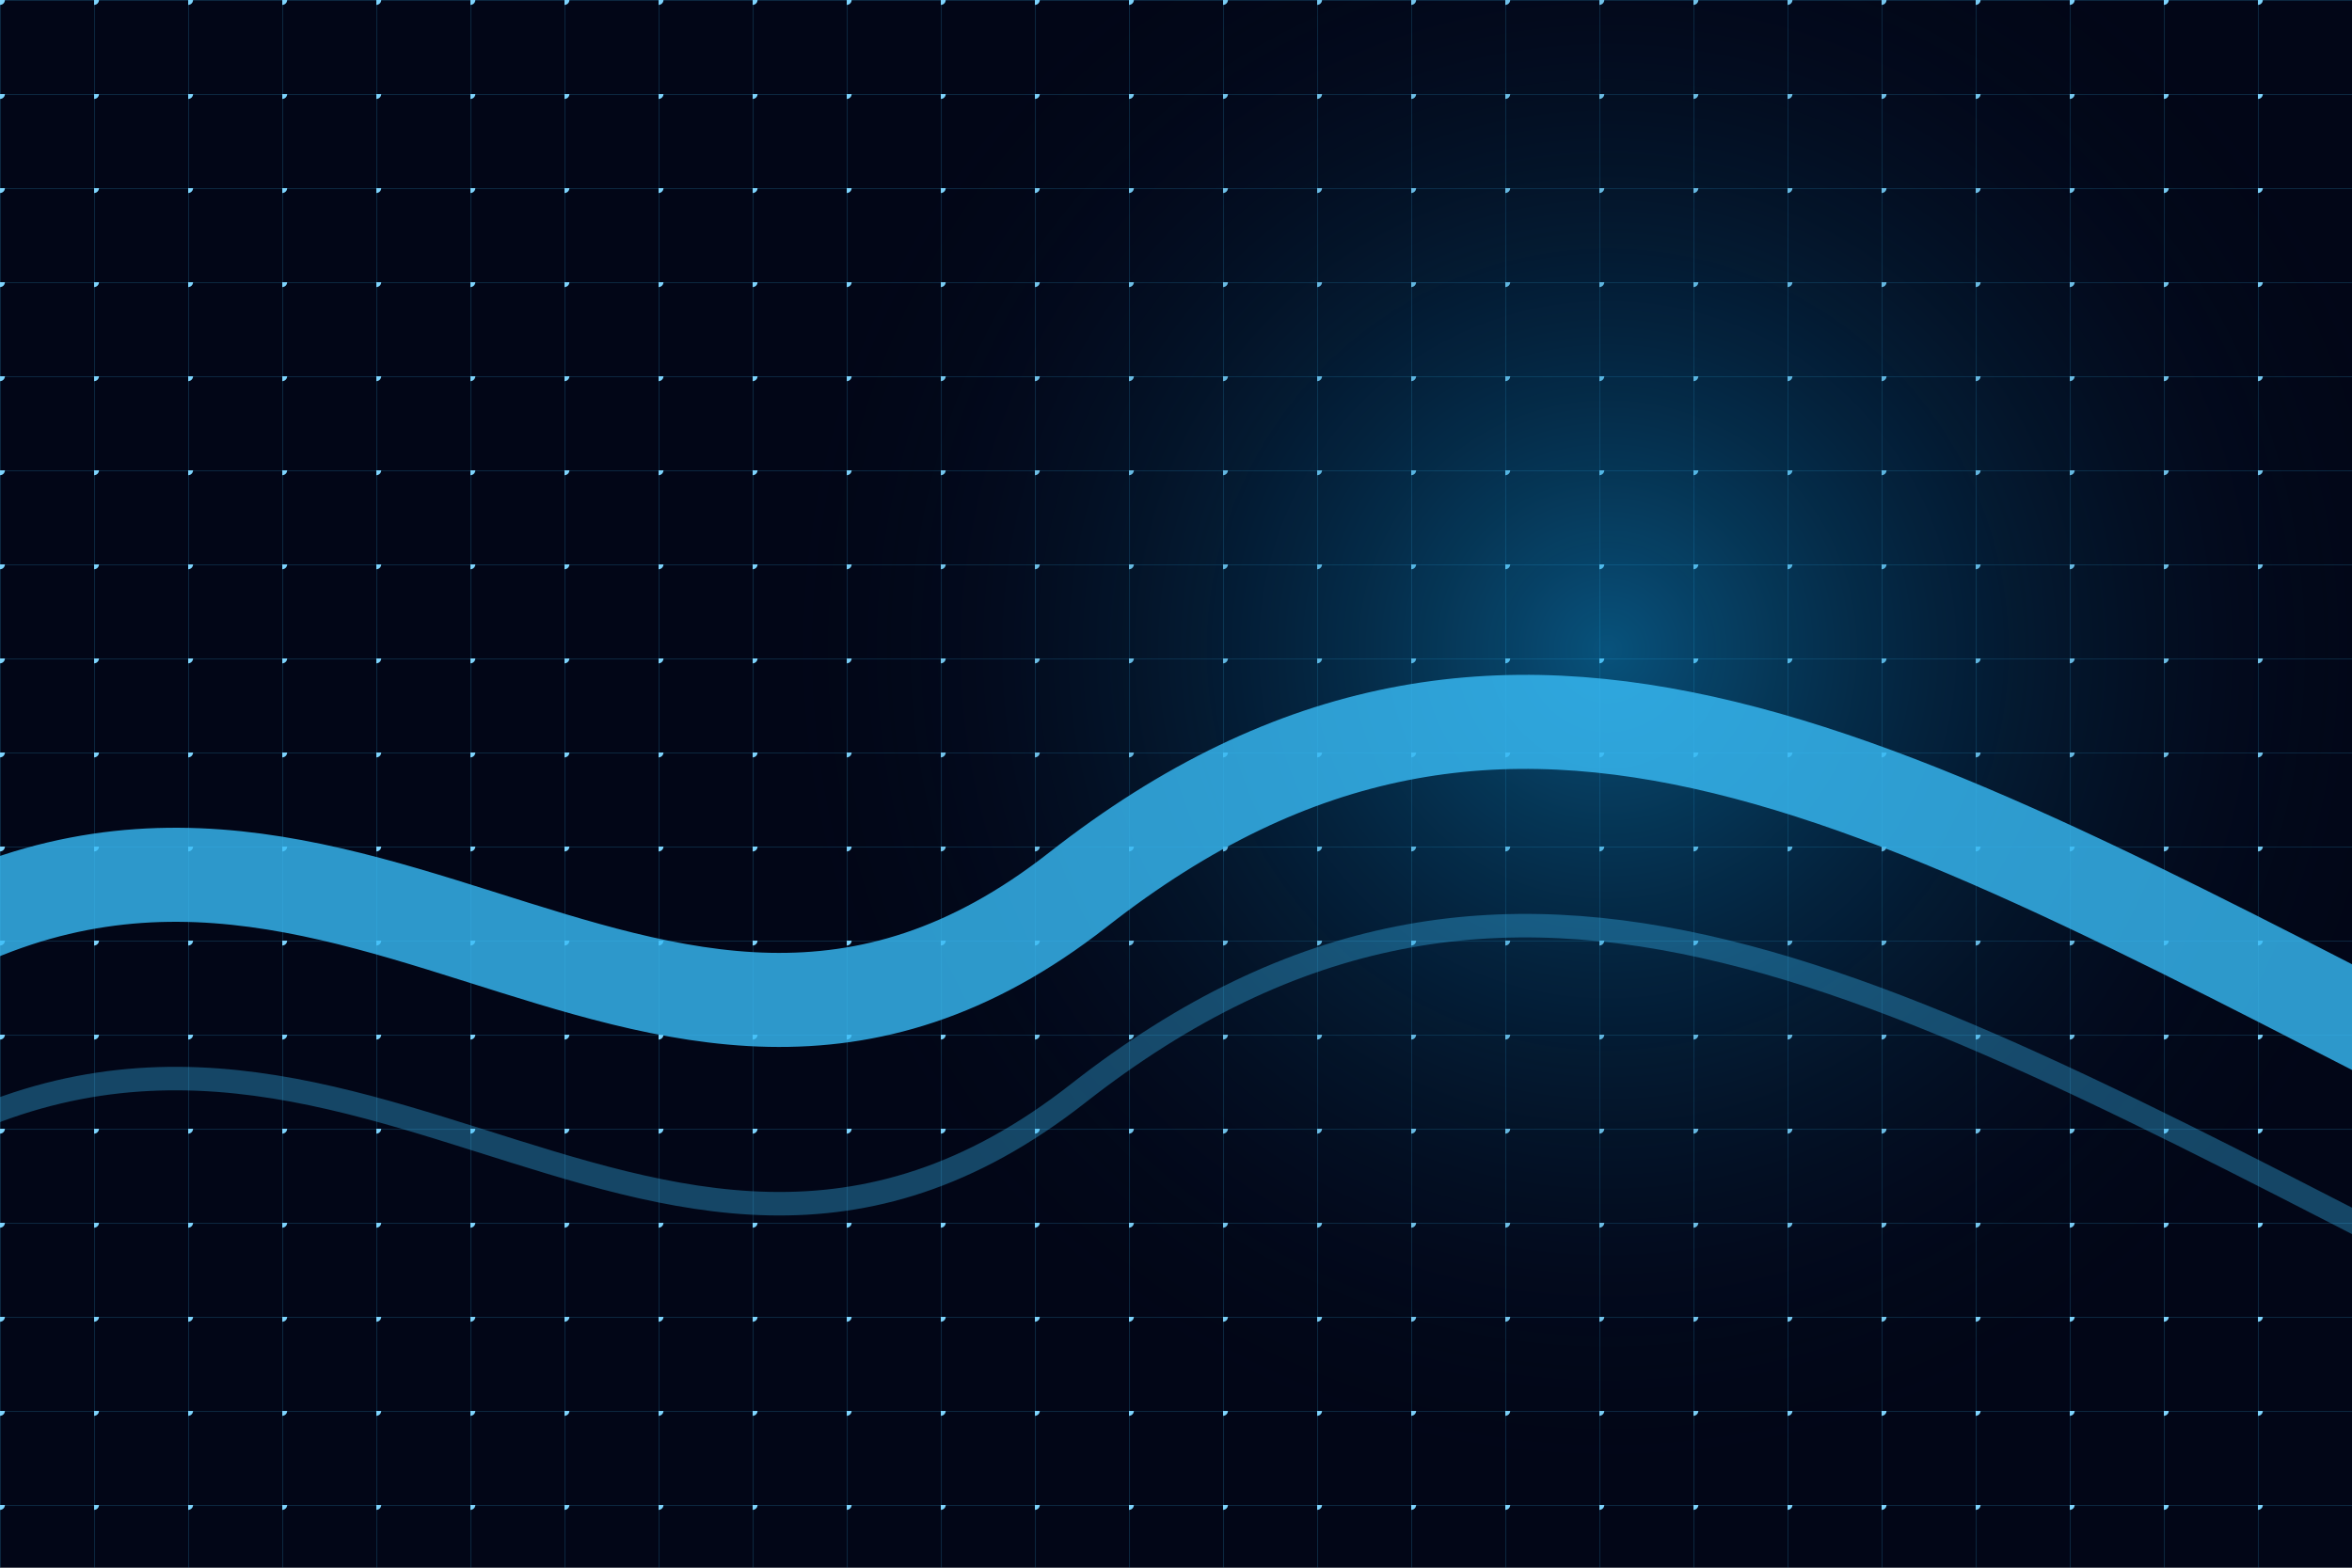
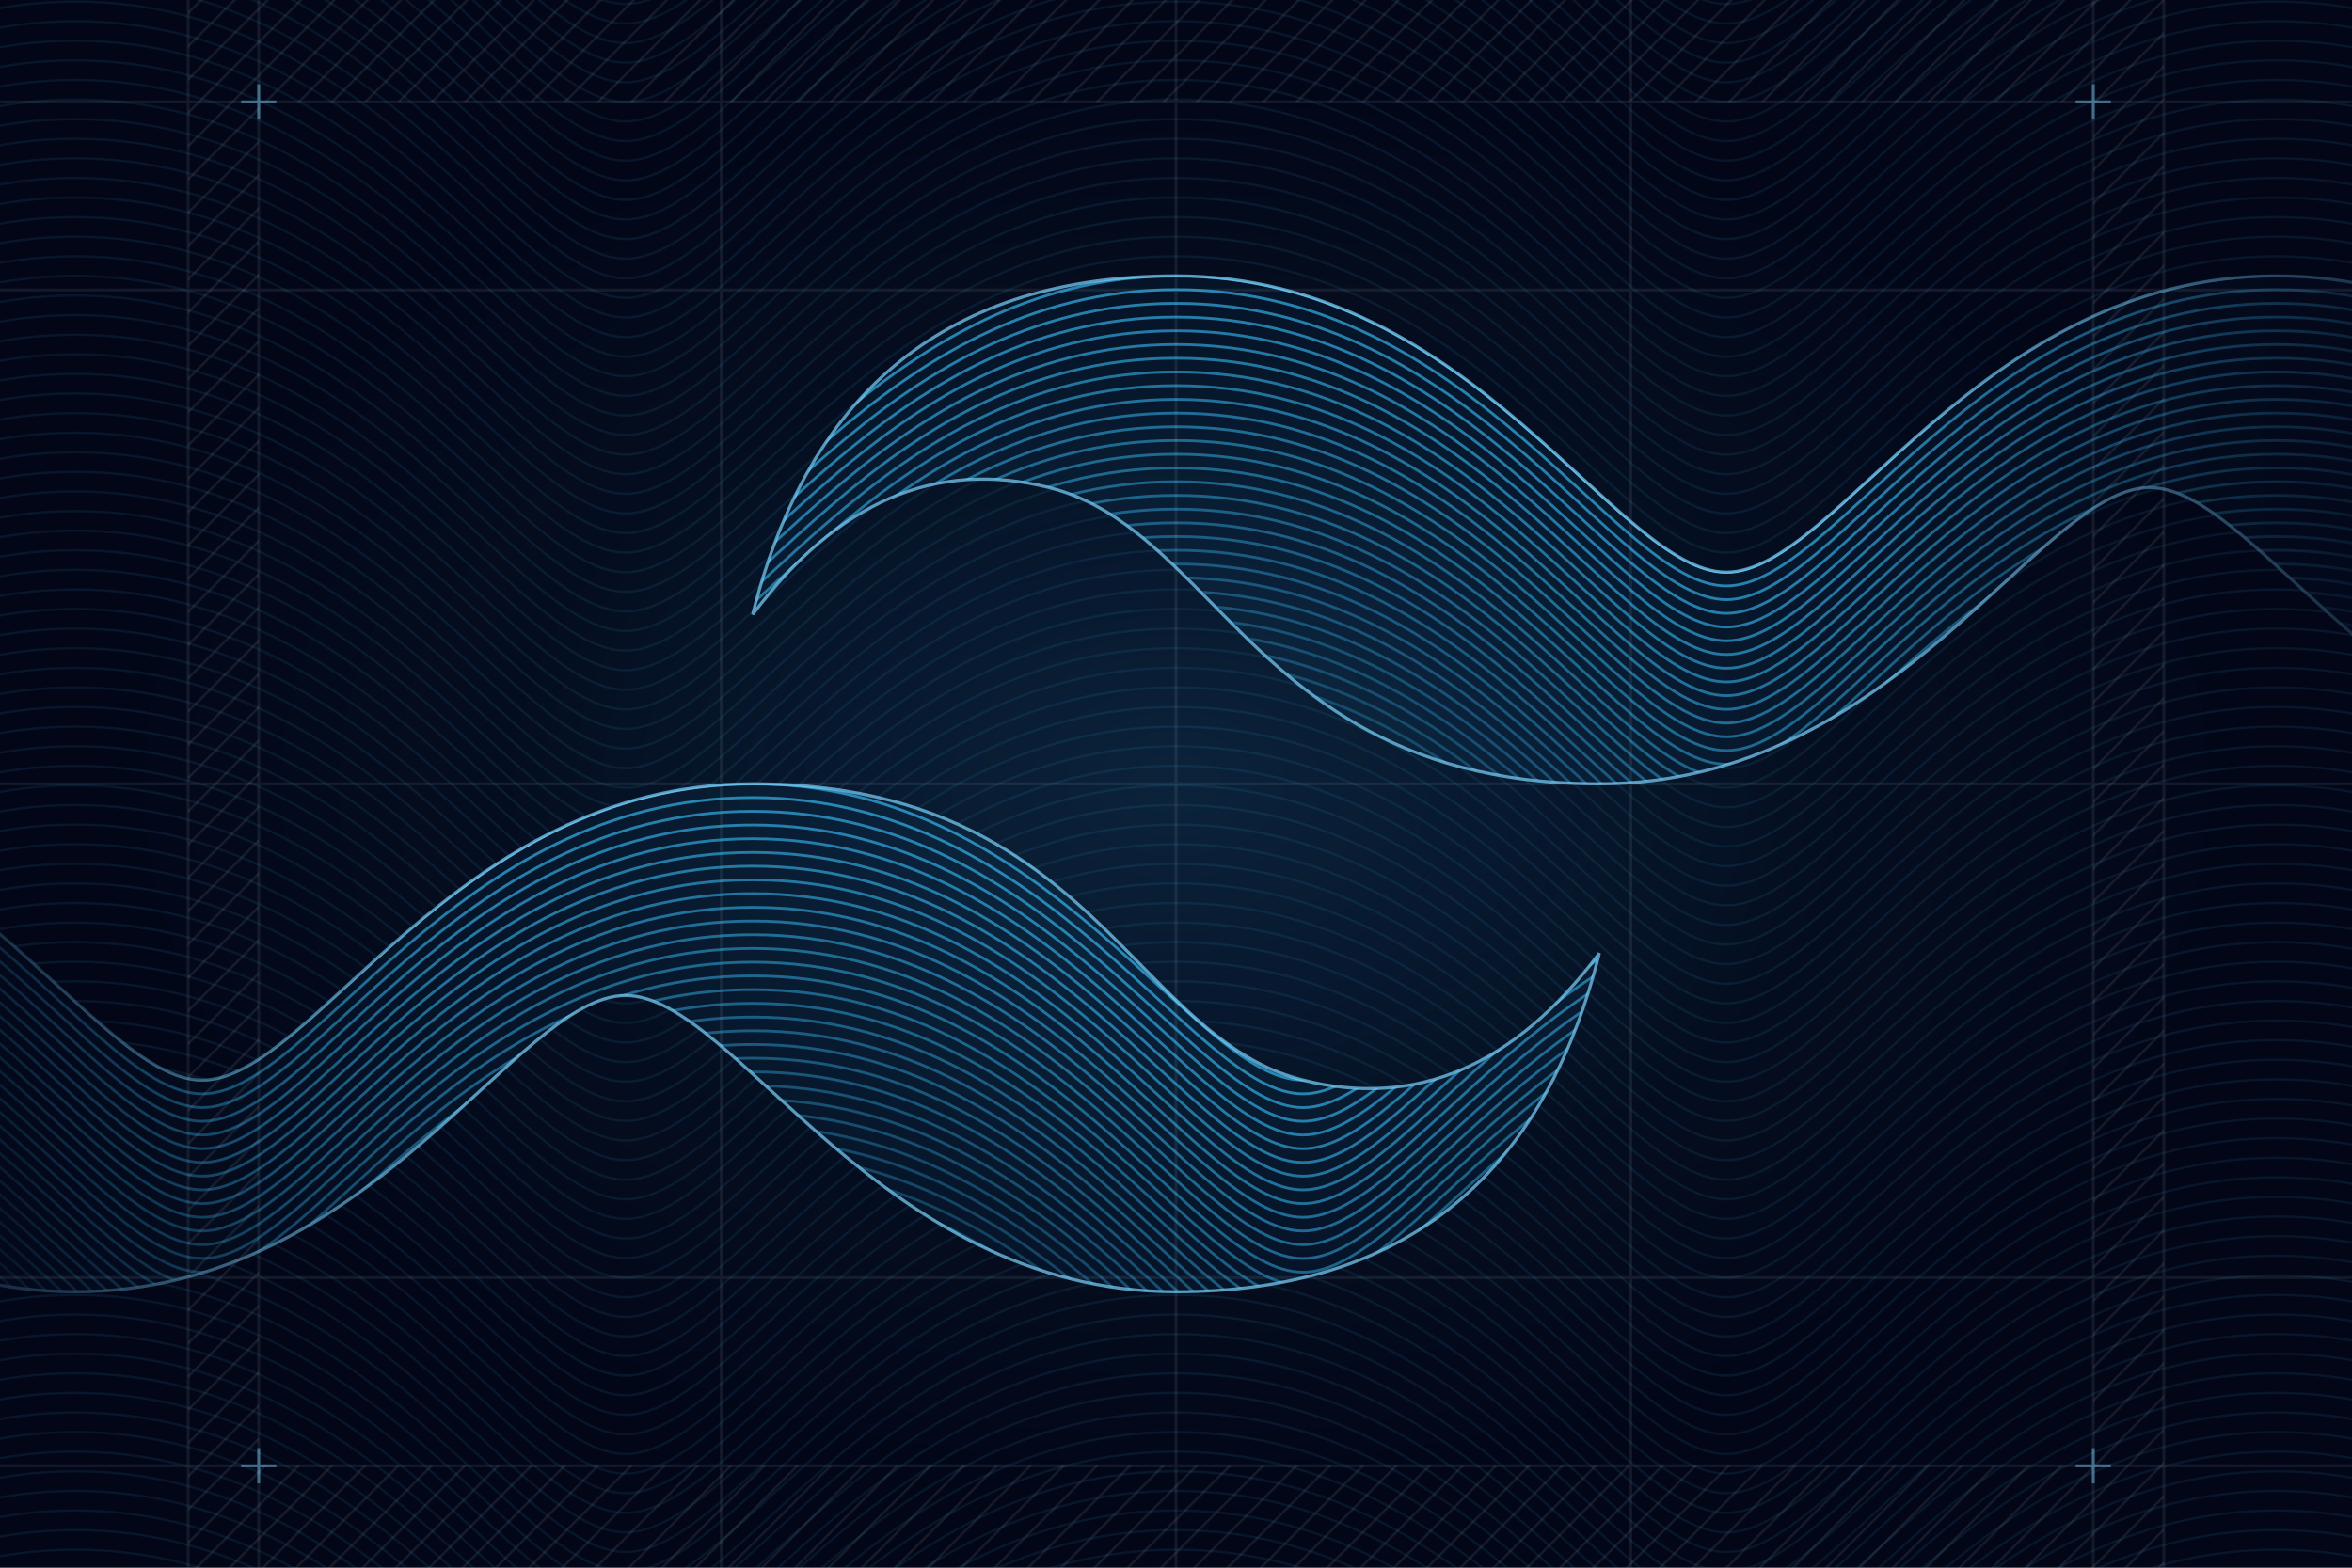
<svg xmlns="http://www.w3.org/2000/svg" viewBox="0 0 1200 800">
  <defs>
-     <pattern id="p" width="48" height="48" patternUnits="userSpaceOnUse">
-       <path d="M48 0H0V48" fill="none" stroke="#38bdf8" stroke-opacity=".18" />
-       <circle cx="0" cy="0" r="2.5" fill="#7dd3fc" />
+     <pattern id="ht" width="12" height="12" patternUnits="userSpaceOnUse" patternTransform="rotate(45)">
+       <rect width="1.2" height="12" fill="#E0F2FE" fill-opacity="0.09" />
    </pattern>
-     <radialGradient id="r">
-       <stop stop-color="#0ea5e9" stop-opacity=".48" />
-       <stop offset="1" stop-color="#020617" stop-opacity="0" />
+     <radialGradient id="glow" cx="600" cy="400" r="560" gradientUnits="userSpaceOnUse" gradientTransform="translate(600 400) scale(1 .66) translate(-600 -400)">
+       <stop stop-color="#38BDF8" stop-opacity=".16" />
+       <stop offset=".6" stop-color="#38BDF8" stop-opacity=".04" />
+       <stop offset="1" stop-color="#38BDF8" stop-opacity="0" />
    </radialGradient>
+     <path id="lu" d="M-523.2 140.8C-371.2 140.8 -298.4 292 -242.4 292C-186.4 292 -113.6 140.8 38.4 140.8C190.4 140.8 263.2 292 319.2 292C375.2 292 448 140.8 600 140.8C752 140.8 824.8 292 880.8 292C936.8 292 1009.6 140.8 1161.6 140.8C1313.6 140.8 1386.4 292 1442.4 292C1498.4 292 1571.2 140.8 1723.2 140.8C1875.2 140.8 1948 292 2004 292C2060 292 2132.8 140.8 2284.8 140.8C2436.8 140.8 2509.6 292 2565.6 292C2621.6 292 2694.4 140.8 2846.4 140.8" />
+     <path id="ll" d="M-1862.4 400C-1710.4 400 -1637.6 551.2 -1581.6 551.2C-1525.6 551.2 -1452.8 400 -1300.8 400C-1148.8 400 -1076 551.2 -1020 551.2C-964 551.2 -891.2 400 -739.2 400C-587.2 400 -514.4 551.2 -458.4 551.2C-402.4 551.2 -329.6 400 -177.6 400C-25.6 400 47.2 551.2 103.2 551.2C159.2 551.2 232 400 384 400C536 400 608.8 551.2 664.8 551.2C720.8 551.2 793.6 400 945.6 400C1097.6 400 1170.4 551.2 1226.4 551.2C1282.4 551.2 1355.2 400 1507.2 400" />
+     <clipPath id="cu">
+       <path d="M384 313.6C412.8 198.4 484.8 140.8 600 140.8C752 140.8 824.8 292 880.8 292C936.8 292 1009.6 140.8 1161.6 140.8C1313.6 140.8 1386.4 292 1442.4 292C1498.4 292 1571.2 140.8 1723.2 140.8C1875.2 140.8 1948 292 2004 292C2060 292 2132.8 140.8 2284.8 140.8C2436.8 140.8 2509.6 292 2565.6 292C2621.6 292 2694.4 140.8 2846.4 140.8C2846.4 140.8 3062.4 400 3062.4 400C2910.4 400 2837.6 248.8 2781.6 248.8C2725.6 248.8 2652.8 400 2500.8 400C2348.8 400 2276 248.8 2220 248.8C2164 248.8 2091.2 400 1939.2 400C1787.2 400 1714.4 248.8 1658.4 248.8C1602.4 248.8 1529.6 400 1377.6 400C1225.6 400 1152.8 248.8 1096.8 248.8C1040.8 248.8 968 400 816 400C708.9 400 659.9 350.2 617.6 307.2C591.6 280.9 568.1 257 535.2 248.8C477.6 234.4 427.2 256 384 313.6Z" />
+     </clipPath>
+     <clipPath id="cl">
+       <path d="M-1862.4 400C-1710.4 400 -1637.6 551.2 -1581.6 551.2C-1525.6 551.2 -1452.8 400 -1300.8 400C-1148.8 400 -1076 551.2 -1020 551.2C-964 551.2 -891.2 400 -739.2 400C-587.2 400 -514.4 551.2 -458.4 551.2C-402.4 551.2 -329.6 400 -177.6 400C-25.6 400 47.2 551.2 103.2 551.2C159.2 551.2 232 400 384 400C491.1 400 540.1 449.8 582.4 492.8C608.4 519.1 631.9 543 664.8 551.2C722.4 565.6 772.8 544 816 486.4C787.2 601.6 715.2 659.2 600 659.2C448 659.2 375.2 508 319.2 508C263.2 508 190.4 659.2 38.4 659.2C-113.6 659.2 -186.4 508 -242.4 508C-298.4 508 -371.2 659.2 -523.2 659.2C-675.2 659.2 -748 508 -804 508C-860 508 -932.8 659.2 -1084.8 659.2C-1236.8 659.2 -1309.6 508 -1365.6 508C-1421.6 508 -1494.4 659.2 -1646.4 659.2C-1646.4 659.2 -1862.4 400 -1862.4 400Z" />
+     </clipPath>
+     <mask id="out" maskUnits="userSpaceOnUse" x="0" y="0" width="1200" height="800">
+       <rect width="1200" height="800" fill="#fff" />
+       <path d="M384 313.6C412.8 198.4 484.8 140.8 600 140.8C752 140.8 824.8 292 880.8 292C936.8 292 1009.6 140.8 1161.6 140.8C1313.6 140.8 1386.4 292 1442.4 292C1498.4 292 1571.2 140.8 1723.2 140.8C1875.2 140.8 1948 292 2004 292C2060 292 2132.8 140.8 2284.8 140.8C2436.8 140.8 2509.6 292 2565.6 292C2621.6 292 2694.4 140.8 2846.4 140.8C2846.4 140.8 3062.4 400 3062.4 400C2910.4 400 2837.6 248.8 2781.6 248.8C2725.6 248.8 2652.8 400 2500.8 400C2348.8 400 2276 248.8 2220 248.8C2164 248.8 2091.2 400 1939.2 400C1787.2 400 1714.4 248.8 1658.4 248.8C1602.4 248.8 1529.6 400 1377.6 400C1225.6 400 1152.8 248.8 1096.8 248.8C1040.8 248.8 968 400 816 400C708.9 400 659.9 350.2 617.6 307.2C591.6 280.9 568.1 257 535.2 248.8C477.6 234.4 427.2 256 384 313.6Z" fill="#000" />
+       <path d="M-1862.4 400C-1710.4 400 -1637.6 551.2 -1581.6 551.2C-1525.6 551.2 -1452.8 400 -1300.8 400C-1148.8 400 -1076 551.2 -1020 551.2C-964 551.2 -891.2 400 -739.2 400C-587.2 400 -514.4 551.2 -458.4 551.2C-402.4 551.2 -329.6 400 -177.6 400C-25.6 400 47.2 551.2 103.2 551.2C159.2 551.2 232 400 384 400C491.1 400 540.1 449.8 582.4 492.8C608.4 519.1 631.9 543 664.8 551.2C722.4 565.6 772.8 544 816 486.4C787.2 601.6 715.2 659.2 600 659.2C448 659.2 375.2 508 319.2 508C263.2 508 190.4 659.2 38.4 659.2C-113.6 659.2 -186.4 508 -242.4 508C-298.4 508 -371.2 659.2 -523.2 659.2C-675.2 659.2 -748 508 -804 508C-860 508 -932.8 659.2 -1084.8 659.2C-1236.8 659.2 -1309.6 508 -1365.6 508C-1421.6 508 -1494.4 659.2 -1646.4 659.2C-1646.4 659.2 -1862.4 400 -1862.4 400Z" fill="#000" />
+     </mask>
+     <linearGradient id="fade" x1="0" y1="0" x2="1200" y2="0" gradientUnits="userSpaceOnUse">
+       <stop stop-color="#fff" stop-opacity=".25" />
+       <stop offset=".2" stop-color="#fff" />
+       <stop offset=".8" stop-color="#fff" />
+       <stop offset="1" stop-color="#fff" stop-opacity=".25" />
+     </linearGradient>
+     <mask id="m" maskUnits="userSpaceOnUse" x="0" y="0" width="1200" height="800">
+       <rect width="1200" height="800" fill="url(#fade)" />
+     </mask>
  </defs>
-   <rect width="1200" height="800" fill="#020617" />
-   <rect width="1200" height="800" fill="url(#p)" />
-   <circle cx="820" cy="332" r="420" fill="url(#r)" />
-   <g fill="none" stroke="#38bdf8" stroke-linecap="round">
-     <path d="M-80 506c246-180 408 122 630-52s416-54 726 104" stroke-width="48" opacity=".8" />
-     <path d="M-80 610c246-180 408 122 630-52s416-54 726 104" stroke-width="12" opacity=".35" />
+   <rect x="0" y="0" width="1200" height="800" fill="#020617" />
+   <rect x="0" y="0" width="1200" height="800" fill="url(#glow)" />
+   <g fill="url(#ht)">
+     <rect x="96" y="0" width="36" height="800" />
+     <rect x="1068" y="0" width="36" height="800" />
+     <rect x="132" y="0" width="936" height="52" />
+     <rect x="132" y="748" width="936" height="52" />
  </g>
+   <path d="M0 52H1200M0 148H1200M0 400H1200M0 652H1200M0 748H1200M96 0V800M132 0V800M368 0V800M600 0V800M832 0V800M1068 0V800M1104 0V800" stroke="#E0F2FE" stroke-opacity=".08" stroke-width="1.5" />
+   <g mask="url(#out)">
+     <g fill="none" stroke="#38BDF8" stroke-opacity=".09" stroke-width="1.2">
+       <use href="#lu" y="-400" />
+       <use href="#lu" y="-390" />
+       <use href="#lu" y="-380" />
+       <use href="#lu" y="-370" />
+       <use href="#lu" y="-360" />
+       <use href="#lu" y="-350" />
+       <use href="#lu" y="-340" />
+       <use href="#lu" y="-330" />
+       <use href="#lu" y="-320" />
+       <use href="#lu" y="-310" />
+       <use href="#lu" y="-300" />
+       <use href="#lu" y="-290" />
+       <use href="#lu" y="-280" />
+       <use href="#lu" y="-270" />
+       <use href="#lu" y="-260" />
+       <use href="#lu" y="-250" />
+       <use href="#lu" y="-240" />
+       <use href="#lu" y="-230" />
+       <use href="#lu" y="-220" />
+       <use href="#lu" y="-210" />
+       <use href="#lu" y="-200" />
+       <use href="#lu" y="-190" />
+       <use href="#lu" y="-180" />
+       <use href="#lu" y="-170" />
+       <use href="#lu" y="-160" />
+       <use href="#lu" y="-150" />
+       <use href="#lu" y="-140" />
+       <use href="#lu" y="-130" />
+       <use href="#lu" y="-120" />
+       <use href="#lu" y="-110" />
+       <use href="#lu" y="-100" />
+       <use href="#lu" y="-90" />
+       <use href="#lu" y="-80" />
+       <use href="#lu" y="-70" />
+       <use href="#lu" y="-60" />
+       <use href="#lu" y="-50" />
+       <use href="#lu" y="-40" />
+       <use href="#lu" y="-30" />
+       <use href="#lu" y="-20" />
+       <use href="#lu" y="-10" />
+       <use href="#lu" y="0" />
+       <use href="#lu" y="10" />
+       <use href="#lu" y="20" />
+       <use href="#lu" y="30" />
+       <use href="#lu" y="40" />
+       <use href="#lu" y="50" />
+       <use href="#lu" y="60" />
+       <use href="#lu" y="70" />
+       <use href="#lu" y="80" />
+       <use href="#lu" y="90" />
+       <use href="#lu" y="100" />
+       <use href="#lu" y="110" />
+       <use href="#lu" y="120" />
+       <use href="#lu" y="130" />
+       <use href="#lu" y="140" />
+       <use href="#lu" y="150" />
+       <use href="#lu" y="160" />
+       <use href="#lu" y="170" />
+       <use href="#lu" y="180" />
+       <use href="#lu" y="190" />
+       <use href="#lu" y="200" />
+       <use href="#lu" y="210" />
+       <use href="#lu" y="220" />
+       <use href="#lu" y="230" />
+       <use href="#lu" y="240" />
+       <use href="#lu" y="250" />
+       <use href="#lu" y="260" />
+       <use href="#lu" y="270" />
+       <use href="#lu" y="280" />
+       <use href="#lu" y="290" />
+       <use href="#lu" y="300" />
+       <use href="#lu" y="310" />
+       <use href="#lu" y="320" />
+       <use href="#lu" y="330" />
+       <use href="#lu" y="340" />
+       <use href="#lu" y="350" />
+       <use href="#lu" y="360" />
+       <use href="#lu" y="370" />
+       <use href="#lu" y="380" />
+       <use href="#lu" y="390" />
+       <use href="#lu" y="400" />
+       <use href="#lu" y="410" />
+       <use href="#lu" y="420" />
+       <use href="#lu" y="430" />
+       <use href="#lu" y="440" />
+       <use href="#lu" y="450" />
+       <use href="#lu" y="460" />
+       <use href="#lu" y="470" />
+       <use href="#lu" y="480" />
+       <use href="#lu" y="490" />
+       <use href="#lu" y="500" />
+       <use href="#lu" y="510" />
+       <use href="#lu" y="520" />
+       <use href="#lu" y="530" />
+       <use href="#lu" y="540" />
+       <use href="#lu" y="550" />
+       <use href="#lu" y="560" />
+       <use href="#lu" y="570" />
+       <use href="#lu" y="580" />
+       <use href="#lu" y="590" />
+       <use href="#lu" y="600" />
+       <use href="#lu" y="610" />
+       <use href="#lu" y="620" />
+       <use href="#lu" y="630" />
+       <use href="#lu" y="640" />
+       <use href="#lu" y="650" />
+       <use href="#lu" y="660" />
+       <use href="#lu" y="670" />
+       <use href="#lu" y="680" />
+       <use href="#lu" y="690" />
+       <use href="#lu" y="700" />
+       <use href="#lu" y="710" />
+     </g>
+   </g>
+   <g mask="url(#m)">
+     <path d="M384 313.6C412.8 198.4 484.8 140.8 600 140.8C752 140.8 824.8 292 880.8 292C936.8 292 1009.6 140.8 1161.6 140.8C1313.6 140.8 1386.4 292 1442.4 292C1498.4 292 1571.2 140.8 1723.2 140.8C1875.2 140.8 1948 292 2004 292C2060 292 2132.8 140.8 2284.8 140.8C2436.8 140.8 2509.6 292 2565.6 292C2621.6 292 2694.4 140.8 2846.4 140.8C2846.4 140.8 3062.4 400 3062.4 400C2910.4 400 2837.6 248.8 2781.6 248.8C2725.6 248.8 2652.8 400 2500.8 400C2348.8 400 2276 248.8 2220 248.8C2164 248.8 2091.2 400 1939.2 400C1787.2 400 1714.4 248.8 1658.4 248.8C1602.4 248.8 1529.6 400 1377.6 400C1225.6 400 1152.8 248.8 1096.8 248.8C1040.8 248.8 968 400 816 400C708.9 400 659.9 350.2 617.6 307.2C591.6 280.9 568.1 257 535.2 248.8C477.6 234.4 427.2 256 384 313.6Z" fill="#38BDF8" fill-opacity=".05" />
+     <path d="M-1862.4 400C-1710.4 400 -1637.6 551.2 -1581.6 551.2C-1525.6 551.2 -1452.8 400 -1300.8 400C-1148.8 400 -1076 551.2 -1020 551.2C-964 551.2 -891.2 400 -739.2 400C-587.2 400 -514.4 551.2 -458.4 551.2C-402.4 551.2 -329.6 400 -177.6 400C-25.6 400 47.2 551.2 103.2 551.2C159.2 551.2 232 400 384 400C491.1 400 540.1 449.8 582.4 492.8C608.4 519.1 631.9 543 664.8 551.2C722.4 565.6 772.8 544 816 486.4C787.2 601.6 715.2 659.2 600 659.2C448 659.2 375.2 508 319.2 508C263.2 508 190.4 659.2 38.4 659.2C-113.6 659.2 -186.4 508 -242.4 508C-298.4 508 -371.2 659.2 -523.2 659.2C-675.2 659.2 -748 508 -804 508C-860 508 -932.8 659.2 -1084.8 659.2C-1236.8 659.2 -1309.6 508 -1365.6 508C-1421.6 508 -1494.4 659.2 -1646.4 659.2C-1646.4 659.2 -1862.4 400 -1862.4 400Z" fill="#38BDF8" fill-opacity=".05" />
+     <g clip-path="url(#cu)" fill="none" stroke="#38BDF8" stroke-width="1.4">
+       <use href="#lu" y="-14" stroke-opacity="0.69" />
+       <use href="#lu" y="-7" stroke-opacity="0.67" />
+       <use href="#lu" y="0" stroke-opacity="0.66" />
+       <use href="#lu" y="7" stroke-opacity="0.65" />
+       <use href="#lu" y="14" stroke-opacity="0.63" />
+       <use href="#lu" y="21" stroke-opacity="0.62" />
+       <use href="#lu" y="28" stroke-opacity="0.60" />
+       <use href="#lu" y="35" stroke-opacity="0.59" />
+       <use href="#lu" y="42" stroke-opacity="0.58" />
+       <use href="#lu" y="49" stroke-opacity="0.56" />
+       <use href="#lu" y="56" stroke-opacity="0.55" />
+       <use href="#lu" y="63" stroke-opacity="0.54" />
+       <use href="#lu" y="70" stroke-opacity="0.52" />
+       <use href="#lu" y="77" stroke-opacity="0.51" />
+       <use href="#lu" y="84" stroke-opacity="0.49" />
+       <use href="#lu" y="91" stroke-opacity="0.48" />
+       <use href="#lu" y="98" stroke-opacity="0.47" />
+       <use href="#lu" y="105" stroke-opacity="0.45" />
+       <use href="#lu" y="112" stroke-opacity="0.44" />
+       <use href="#lu" y="119" stroke-opacity="0.42" />
+       <use href="#lu" y="126" stroke-opacity="0.41" />
+       <use href="#lu" y="133" stroke-opacity="0.40" />
+       <use href="#lu" y="140" stroke-opacity="0.38" />
+       <use href="#lu" y="147" stroke-opacity="0.37" />
+       <use href="#lu" y="154" stroke-opacity="0.35" />
+       <use href="#lu" y="161" stroke-opacity="0.34" />
+       <use href="#lu" y="168" stroke-opacity="0.33" />
+       <use href="#lu" y="175" stroke-opacity="0.31" />
+       <use href="#lu" y="182" stroke-opacity="0.30" />
+       <use href="#lu" y="189" stroke-opacity="0.29" />
+       <use href="#lu" y="196" stroke-opacity="0.27" />
+       <use href="#lu" y="203" stroke-opacity="0.26" />
+       <use href="#lu" y="210" stroke-opacity="0.24" />
+       <use href="#lu" y="217" stroke-opacity="0.23" />
+       <use href="#lu" y="224" stroke-opacity="0.22" />
+       <use href="#lu" y="231" stroke-opacity="0.20" />
+       <use href="#lu" y="238" stroke-opacity="0.19" />
+       <use href="#lu" y="245" stroke-opacity="0.17" />
+       <use href="#lu" y="252" stroke-opacity="0.16" />
+       <use href="#lu" y="259" stroke-opacity="0.16" />
+       <use href="#lu" y="266" stroke-opacity="0.16" />
+       <use href="#lu" y="273" stroke-opacity="0.16" />
+     </g>
+     <g clip-path="url(#cl)" fill="none" stroke="#38BDF8" stroke-width="1.4">
+       <use href="#ll" y="-14" stroke-opacity="0.69" />
+       <use href="#ll" y="-7" stroke-opacity="0.67" />
+       <use href="#ll" y="0" stroke-opacity="0.66" />
+       <use href="#ll" y="7" stroke-opacity="0.65" />
+       <use href="#ll" y="14" stroke-opacity="0.63" />
+       <use href="#ll" y="21" stroke-opacity="0.62" />
+       <use href="#ll" y="28" stroke-opacity="0.60" />
+       <use href="#ll" y="35" stroke-opacity="0.59" />
+       <use href="#ll" y="42" stroke-opacity="0.58" />
+       <use href="#ll" y="49" stroke-opacity="0.56" />
+       <use href="#ll" y="56" stroke-opacity="0.55" />
+       <use href="#ll" y="63" stroke-opacity="0.54" />
+       <use href="#ll" y="70" stroke-opacity="0.52" />
+       <use href="#ll" y="77" stroke-opacity="0.51" />
+       <use href="#ll" y="84" stroke-opacity="0.49" />
+       <use href="#ll" y="91" stroke-opacity="0.48" />
+       <use href="#ll" y="98" stroke-opacity="0.47" />
+       <use href="#ll" y="105" stroke-opacity="0.45" />
+       <use href="#ll" y="112" stroke-opacity="0.44" />
+       <use href="#ll" y="119" stroke-opacity="0.42" />
+       <use href="#ll" y="126" stroke-opacity="0.41" />
+       <use href="#ll" y="133" stroke-opacity="0.40" />
+       <use href="#ll" y="140" stroke-opacity="0.38" />
+       <use href="#ll" y="147" stroke-opacity="0.37" />
+       <use href="#ll" y="154" stroke-opacity="0.35" />
+       <use href="#ll" y="161" stroke-opacity="0.34" />
+       <use href="#ll" y="168" stroke-opacity="0.33" />
+       <use href="#ll" y="175" stroke-opacity="0.31" />
+       <use href="#ll" y="182" stroke-opacity="0.30" />
+       <use href="#ll" y="189" stroke-opacity="0.29" />
+       <use href="#ll" y="196" stroke-opacity="0.27" />
+       <use href="#ll" y="203" stroke-opacity="0.26" />
+       <use href="#ll" y="210" stroke-opacity="0.24" />
+       <use href="#ll" y="217" stroke-opacity="0.23" />
+       <use href="#ll" y="224" stroke-opacity="0.22" />
+       <use href="#ll" y="231" stroke-opacity="0.20" />
+       <use href="#ll" y="238" stroke-opacity="0.19" />
+       <use href="#ll" y="245" stroke-opacity="0.17" />
+       <use href="#ll" y="252" stroke-opacity="0.16" />
+       <use href="#ll" y="259" stroke-opacity="0.16" />
+       <use href="#ll" y="266" stroke-opacity="0.16" />
+       <use href="#ll" y="273" stroke-opacity="0.16" />
+     </g>
+     <path d="M384 313.6C412.8 198.4 484.8 140.8 600 140.8C752 140.8 824.8 292 880.8 292C936.8 292 1009.6 140.8 1161.6 140.8C1313.6 140.8 1386.4 292 1442.4 292C1498.4 292 1571.2 140.8 1723.2 140.8C1875.2 140.8 1948 292 2004 292C2060 292 2132.8 140.8 2284.8 140.8C2436.8 140.8 2509.6 292 2565.6 292C2621.6 292 2694.4 140.8 2846.4 140.8C2846.4 140.8 3062.4 400 3062.4 400C2910.4 400 2837.6 248.8 2781.6 248.8C2725.6 248.8 2652.8 400 2500.8 400C2348.8 400 2276 248.8 2220 248.8C2164 248.8 2091.2 400 1939.2 400C1787.2 400 1714.4 248.8 1658.4 248.8C1602.4 248.8 1529.6 400 1377.6 400C1225.6 400 1152.8 248.8 1096.8 248.8C1040.8 248.8 968 400 816 400C708.9 400 659.9 350.2 617.6 307.2C591.6 280.9 568.1 257 535.2 248.8C477.6 234.4 427.2 256 384 313.6Z" fill="none" stroke="#7DD3FC" stroke-opacity=".7" stroke-width="1.6" />
+     <path d="M-1862.4 400C-1710.4 400 -1637.6 551.2 -1581.6 551.2C-1525.6 551.2 -1452.8 400 -1300.8 400C-1148.8 400 -1076 551.2 -1020 551.2C-964 551.2 -891.2 400 -739.2 400C-587.2 400 -514.4 551.2 -458.4 551.2C-402.4 551.2 -329.6 400 -177.6 400C-25.6 400 47.2 551.2 103.2 551.2C159.2 551.2 232 400 384 400C491.1 400 540.1 449.8 582.4 492.8C608.4 519.1 631.9 543 664.8 551.2C722.4 565.6 772.8 544 816 486.4C787.2 601.6 715.2 659.2 600 659.2C448 659.2 375.2 508 319.2 508C263.2 508 190.4 659.2 38.4 659.2C-113.6 659.2 -186.4 508 -242.4 508C-298.4 508 -371.2 659.2 -523.2 659.2C-675.2 659.2 -748 508 -804 508C-860 508 -932.8 659.2 -1084.8 659.2C-1236.8 659.2 -1309.6 508 -1365.6 508C-1421.6 508 -1494.4 659.2 -1646.4 659.2C-1646.4 659.2 -1862.4 400 -1862.4 400Z" fill="none" stroke="#7DD3FC" stroke-opacity=".7" stroke-width="1.6" />
+   </g>
+   <path d="M123 52H141M132 43V61M1059 52H1077M1068 43V61M123 748H141M132 739V757M1059 748H1077M1068 739V757" stroke="#7DD3FC" stroke-opacity=".45" stroke-width="1.5" fill="none" />
</svg>
